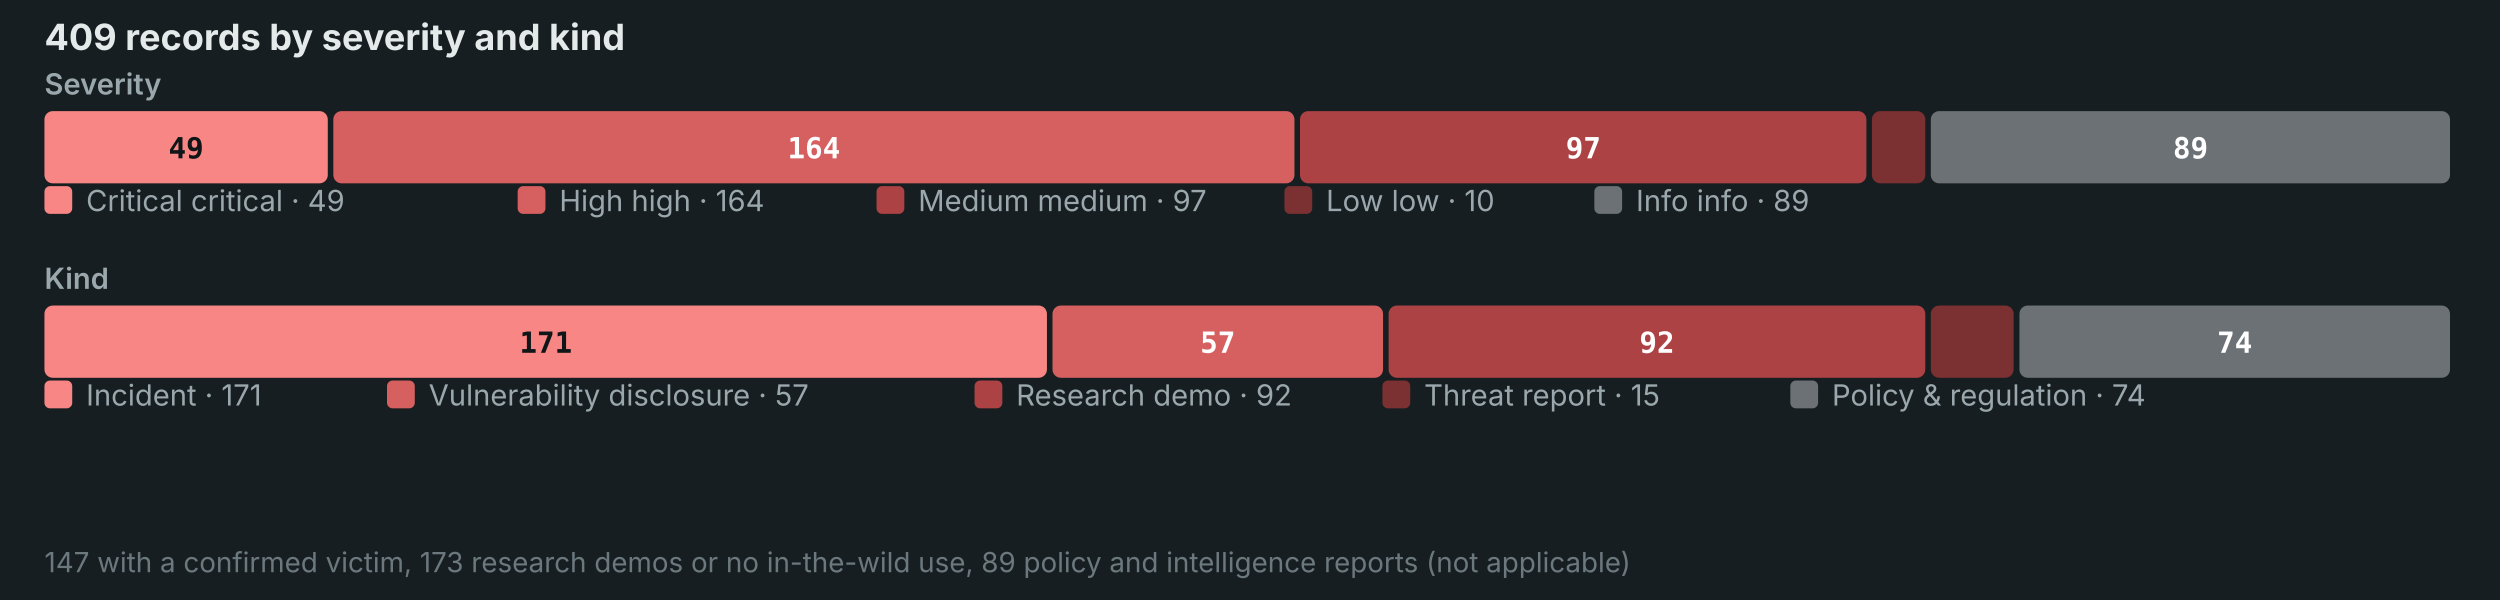
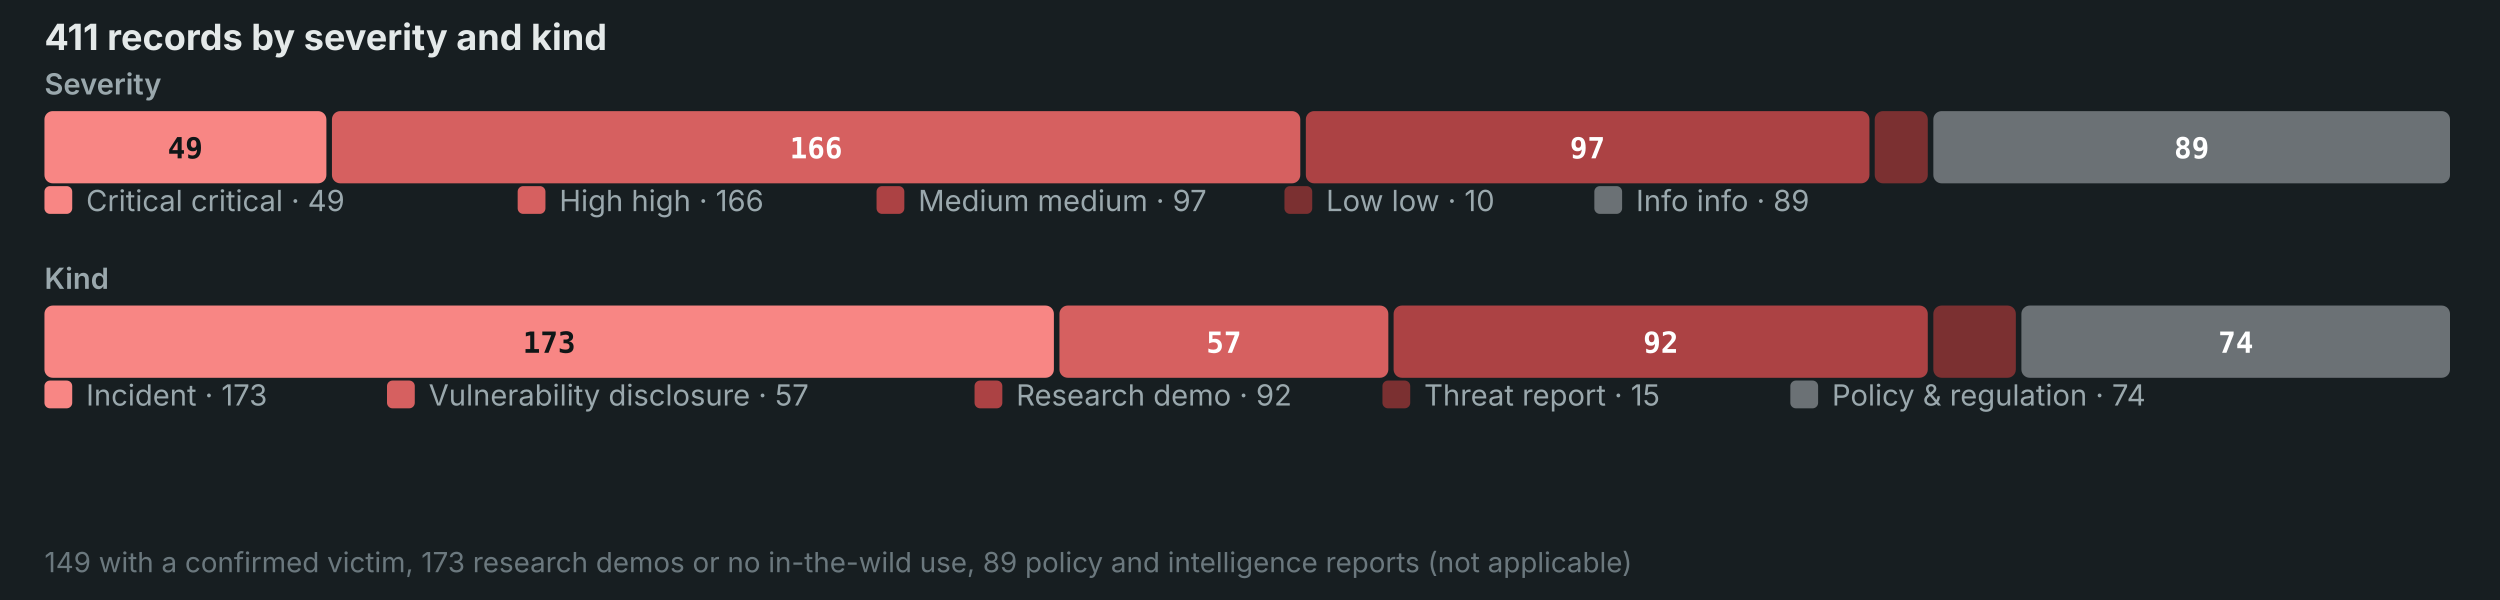
<svg xmlns="http://www.w3.org/2000/svg" viewBox="0 0 900 216" width="900" height="216" role="img" font-family="ui-sans-serif,-apple-system,'Segoe UI','PingFang SC','Microsoft YaHei',sans-serif">
  <rect width="900" height="216" fill="#171E21" />
-   <text x="16" y="18" font-size="13" font-weight="700" fill="#E4E9E9">409 records by severity and kind</text>
+   <text x="16" y="18" font-size="13" font-weight="700" fill="#E4E9E9">411 records by severity and kind</text>
  <text x="16" y="34" font-size="10.5" fill="#9AA8AD" font-weight="600">Severity</text>
-   <rect x="16.0" y="40" width="102.0" height="26" rx="3" fill="#F88684" />
-   <text x="67.0" y="57" font-size="10.5" text-anchor="middle" font-family="ui-monospace,'SF Mono','Cascadia Mono','Consolas',monospace" font-weight="700" fill="#101617">49</text>
-   <rect x="120.0" y="40" width="346.0" height="26" rx="3" fill="#D66060" />
-   <text x="293.0" y="57" font-size="10.5" text-anchor="middle" font-family="ui-monospace,'SF Mono','Cascadia Mono','Consolas',monospace" font-weight="700" fill="#FFFFFF">164</text>
-   <rect x="468.0" y="40" width="203.9" height="26" rx="3" fill="#AC4244" />
-   <text x="570.0" y="57" font-size="10.5" text-anchor="middle" font-family="ui-monospace,'SF Mono','Cascadia Mono','Consolas',monospace" font-weight="700" fill="#FFFFFF">97</text>
-   <rect x="673.9" y="40" width="19.2" height="26" rx="3" fill="#7B3031" />
-   <rect x="695.1" y="40" width="186.9" height="26" rx="3" fill="#6B7175" />
-   <text x="788.6" y="57" font-size="10.5" text-anchor="middle" font-family="ui-monospace,'SF Mono','Cascadia Mono','Consolas',monospace" font-weight="700" fill="#FFFFFF">89</text>
+   <rect x="16.0" y="40" width="101.5" height="26" rx="3" fill="#F88684" />
+   <text x="66.7" y="57" font-size="10.5" text-anchor="middle" font-family="ui-monospace,'SF Mono','Cascadia Mono','Consolas',monospace" font-weight="700" fill="#101617">49</text>
+   <rect x="119.5" y="40" width="348.6" height="26" rx="3" fill="#D66060" />
+   <text x="293.8" y="57" font-size="10.5" text-anchor="middle" font-family="ui-monospace,'SF Mono','Cascadia Mono','Consolas',monospace" font-weight="700" fill="#FFFFFF">166</text>
+   <rect x="470.1" y="40" width="202.9" height="26" rx="3" fill="#AC4244" />
+   <text x="571.5" y="57" font-size="10.5" text-anchor="middle" font-family="ui-monospace,'SF Mono','Cascadia Mono','Consolas',monospace" font-weight="700" fill="#FFFFFF">97</text>
+   <rect x="674.9" y="40" width="19.1" height="26" rx="3" fill="#7B3031" />
+   <rect x="696.0" y="40" width="186.0" height="26" rx="3" fill="#6B7175" />
+   <text x="789.0" y="57" font-size="10.5" text-anchor="middle" font-family="ui-monospace,'SF Mono','Cascadia Mono','Consolas',monospace" font-weight="700" fill="#FFFFFF">89</text>
  <rect x="16" y="67" width="10" height="10" rx="2" fill="#F88684" />
  <text x="31" y="76" font-size="10.5" fill="#9AA8AD">Critical critical · 49</text>
  <rect x="186.36" y="67" width="10" height="10" rx="2" fill="#D66060" />
-   <text x="201.36" y="76" font-size="10.5" fill="#9AA8AD">High high · 164</text>
+   <text x="201.36" y="76" font-size="10.5" fill="#9AA8AD">High high · 166</text>
  <rect x="315.56" y="67" width="10" height="10" rx="2" fill="#AC4244" />
  <text x="330.56" y="76" font-size="10.5" fill="#9AA8AD">Medium medium · 97</text>
  <rect x="462.4" y="67" width="10" height="10" rx="2" fill="#7B3031" />
  <text x="477.4" y="76" font-size="10.5" fill="#9AA8AD">Low low · 10</text>
  <rect x="573.96" y="67" width="10" height="10" rx="2" fill="#6B7175" />
  <text x="588.96" y="76" font-size="10.5" fill="#9AA8AD">Info info · 89</text>
  <text x="16" y="104" font-size="10.5" fill="#9AA8AD" font-weight="600">Kind</text>
-   <rect x="16.0" y="110" width="360.9" height="26" rx="3" fill="#F88684" />
-   <text x="196.5" y="127" font-size="10.5" text-anchor="middle" font-family="ui-monospace,'SF Mono','Cascadia Mono','Consolas',monospace" font-weight="700" fill="#101617">171</text>
-   <rect x="378.9" y="110" width="119.0" height="26" rx="3" fill="#D66060" />
-   <text x="438.4" y="127" font-size="10.5" text-anchor="middle" font-family="ui-monospace,'SF Mono','Cascadia Mono','Consolas',monospace" font-weight="700" fill="#FFFFFF">57</text>
-   <rect x="499.9" y="110" width="193.2" height="26" rx="3" fill="#AC4244" />
-   <text x="596.5" y="127" font-size="10.5" text-anchor="middle" font-family="ui-monospace,'SF Mono','Cascadia Mono','Consolas',monospace" font-weight="700" fill="#FFFFFF">92</text>
-   <rect x="695.1" y="110" width="29.8" height="26" rx="3" fill="#7B3031" />
-   <rect x="727.0" y="110" width="155.0" height="26" rx="3" fill="#6B7175" />
-   <text x="804.5" y="127" font-size="10.5" text-anchor="middle" font-family="ui-monospace,'SF Mono','Cascadia Mono','Consolas',monospace" font-weight="700" fill="#FFFFFF">74</text>
+   <rect x="16.0" y="110" width="363.4" height="26" rx="3" fill="#F88684" />
+   <text x="197.7" y="127" font-size="10.5" text-anchor="middle" font-family="ui-monospace,'SF Mono','Cascadia Mono','Consolas',monospace" font-weight="700" fill="#101617">173</text>
+   <rect x="381.4" y="110" width="118.4" height="26" rx="3" fill="#D66060" />
+   <text x="440.6" y="127" font-size="10.5" text-anchor="middle" font-family="ui-monospace,'SF Mono','Cascadia Mono','Consolas',monospace" font-weight="700" fill="#FFFFFF">57</text>
+   <rect x="501.7" y="110" width="192.3" height="26" rx="3" fill="#AC4244" />
+   <text x="597.9" y="127" font-size="10.5" text-anchor="middle" font-family="ui-monospace,'SF Mono','Cascadia Mono','Consolas',monospace" font-weight="700" fill="#FFFFFF">92</text>
+   <rect x="696.0" y="110" width="29.7" height="26" rx="3" fill="#7B3031" />
+   <rect x="727.7" y="110" width="154.3" height="26" rx="3" fill="#6B7175" />
+   <text x="804.9" y="127" font-size="10.5" text-anchor="middle" font-family="ui-monospace,'SF Mono','Cascadia Mono','Consolas',monospace" font-weight="700" fill="#FFFFFF">74</text>
  <rect x="16" y="137" width="10" height="10" rx="2" fill="#F88684" />
-   <text x="31" y="146" font-size="10.5" fill="#9AA8AD">Incident · 171</text>
+   <text x="31" y="146" font-size="10.5" fill="#9AA8AD">Incident · 173</text>
  <rect x="139.32" y="137" width="10" height="10" rx="2" fill="#D66060" />
  <text x="154.32" y="146" font-size="10.5" fill="#9AA8AD">Vulnerability disclosure · 57</text>
  <rect x="350.84" y="137" width="10" height="10" rx="2" fill="#AC4244" />
  <text x="365.84" y="146" font-size="10.5" fill="#9AA8AD">Research demo · 92</text>
  <rect x="497.68" y="137" width="10" height="10" rx="2" fill="#7B3031" />
  <text x="512.68" y="146" font-size="10.5" fill="#9AA8AD">Threat report · 15</text>
  <rect x="644.52" y="137" width="10" height="10" rx="2" fill="#6B7175" />
  <text x="659.52" y="146" font-size="10.5" fill="#9AA8AD">Policy &amp; regulation · 74</text>
-   <text x="16" y="206" font-size="10" fill="#6B787E">147 with a confirmed victim, 173 research demos or no in-the-wild use, 89 policy and intelligence reports (not applicable)</text>
+   <text x="16" y="206" font-size="10" fill="#6B787E">149 with a confirmed victim, 173 research demos or no in-the-wild use, 89 policy and intelligence reports (not applicable)</text>
</svg>
